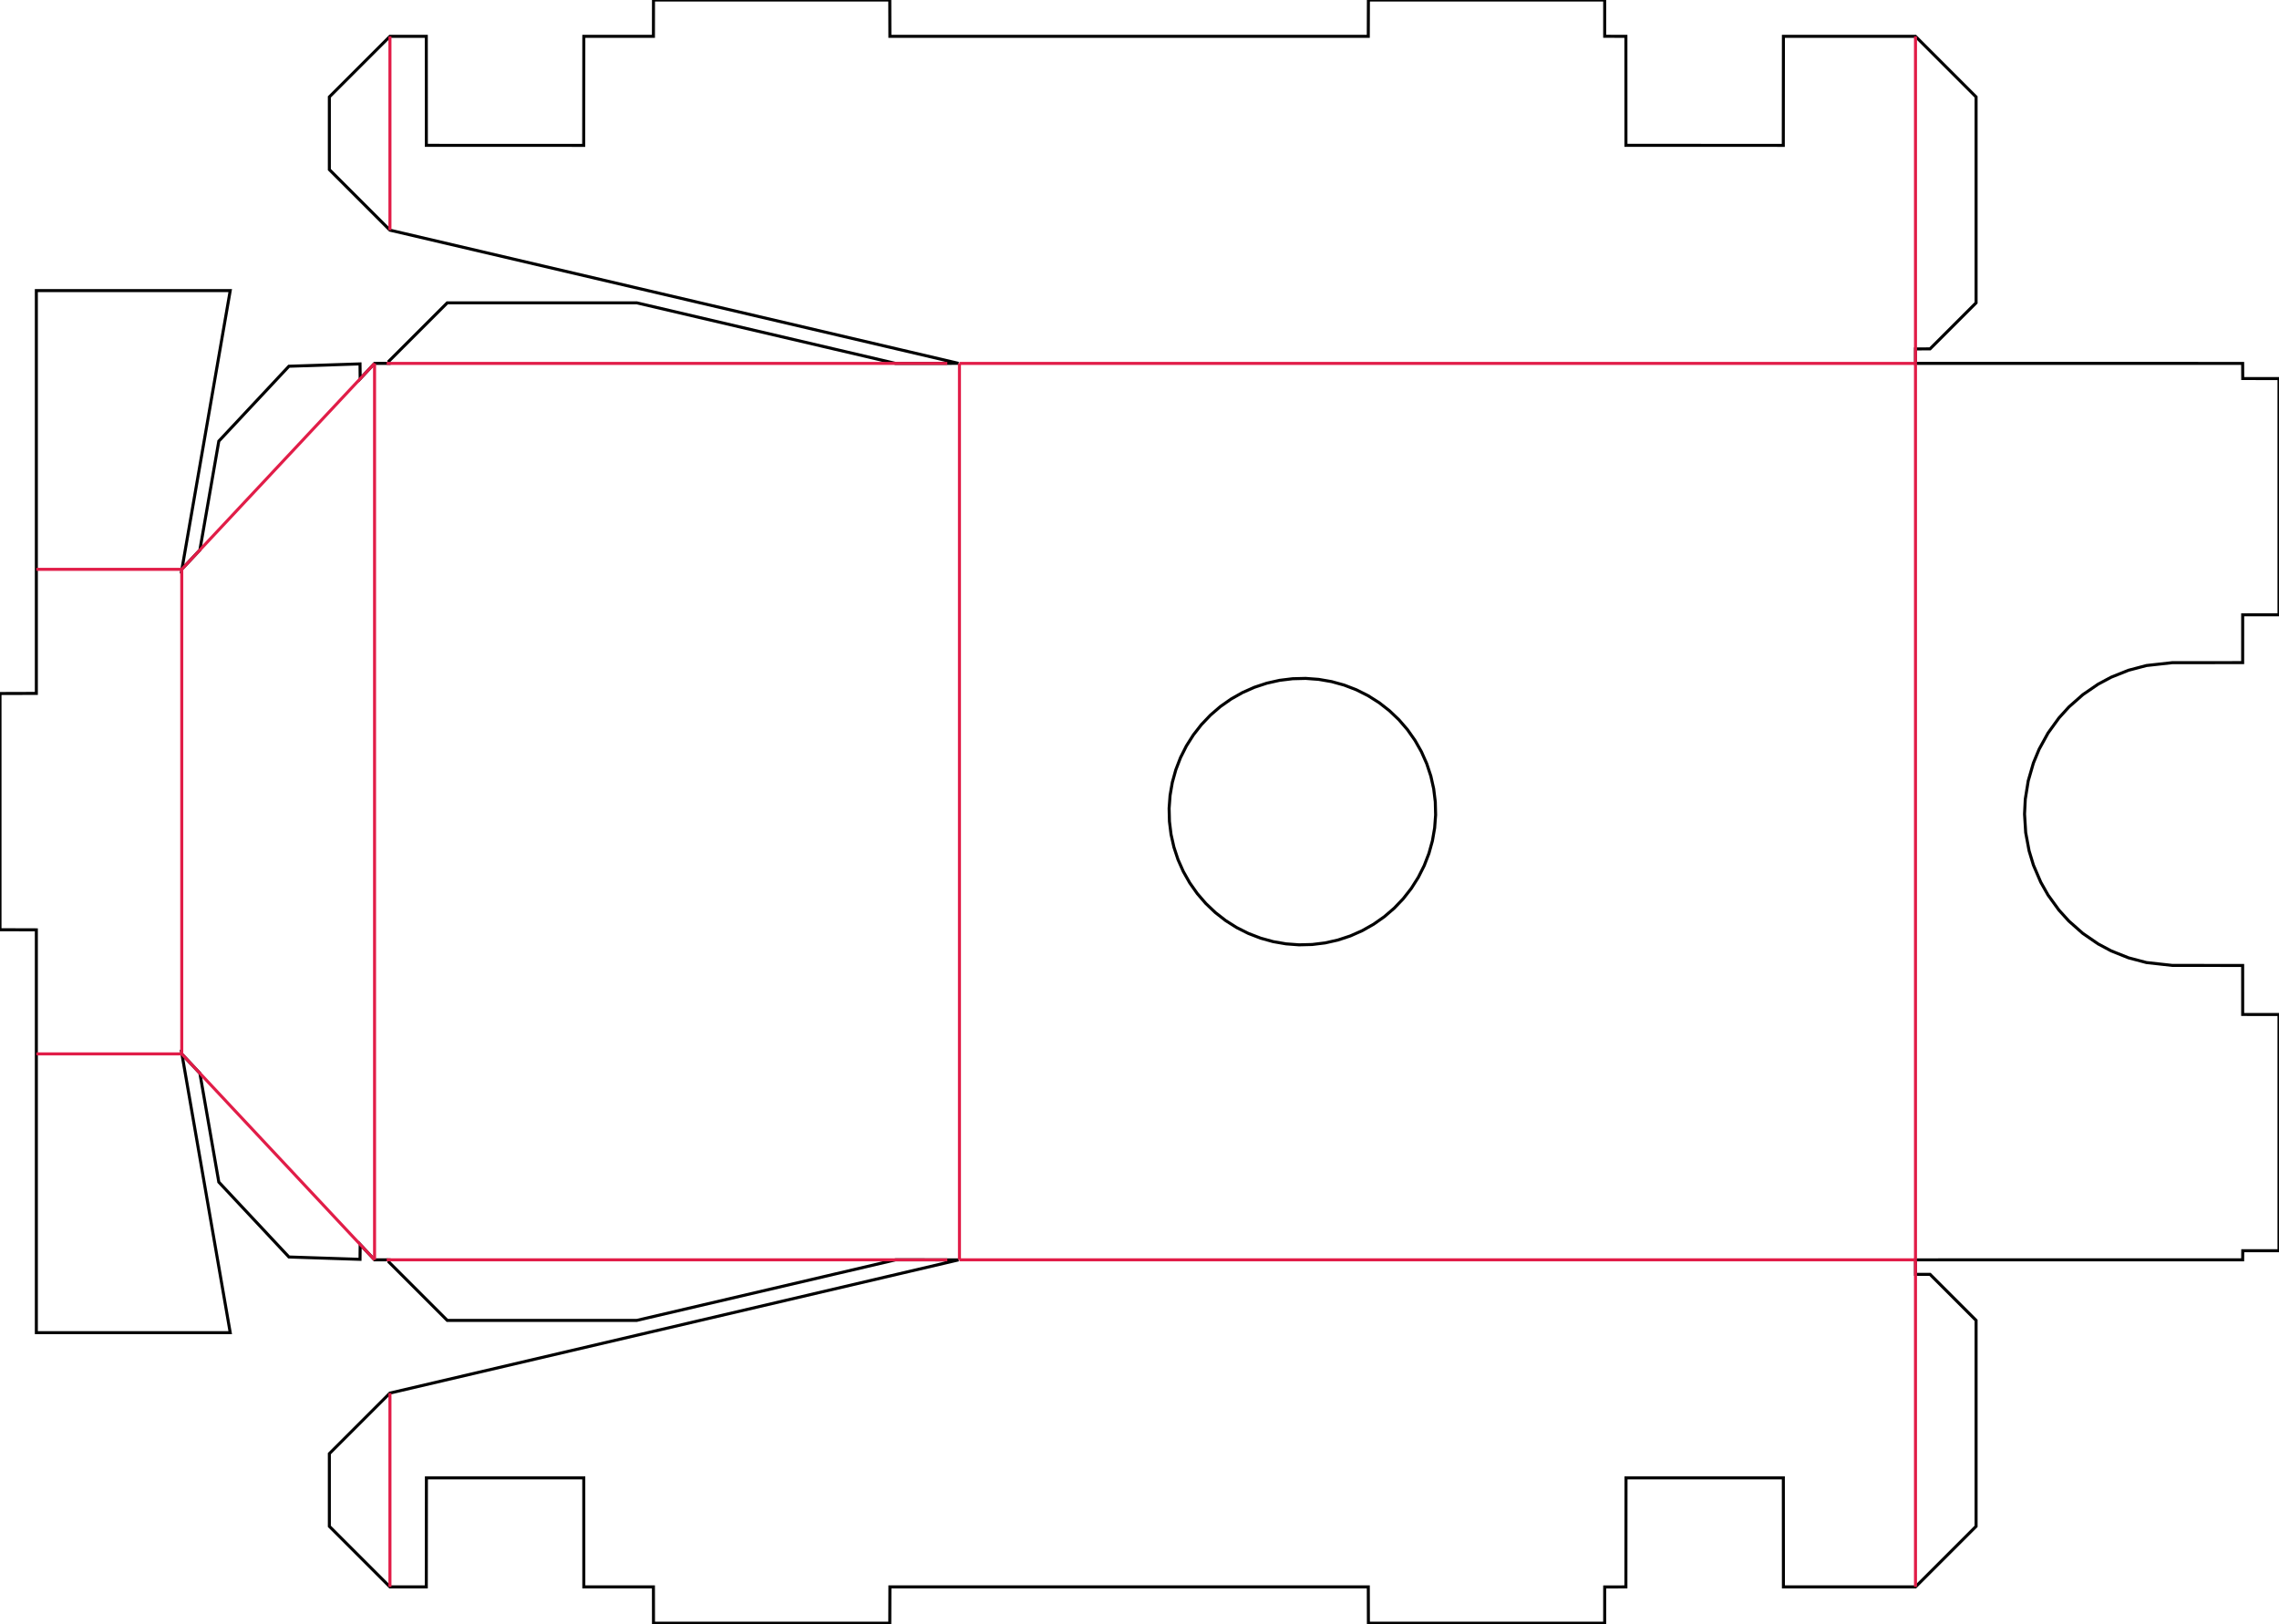
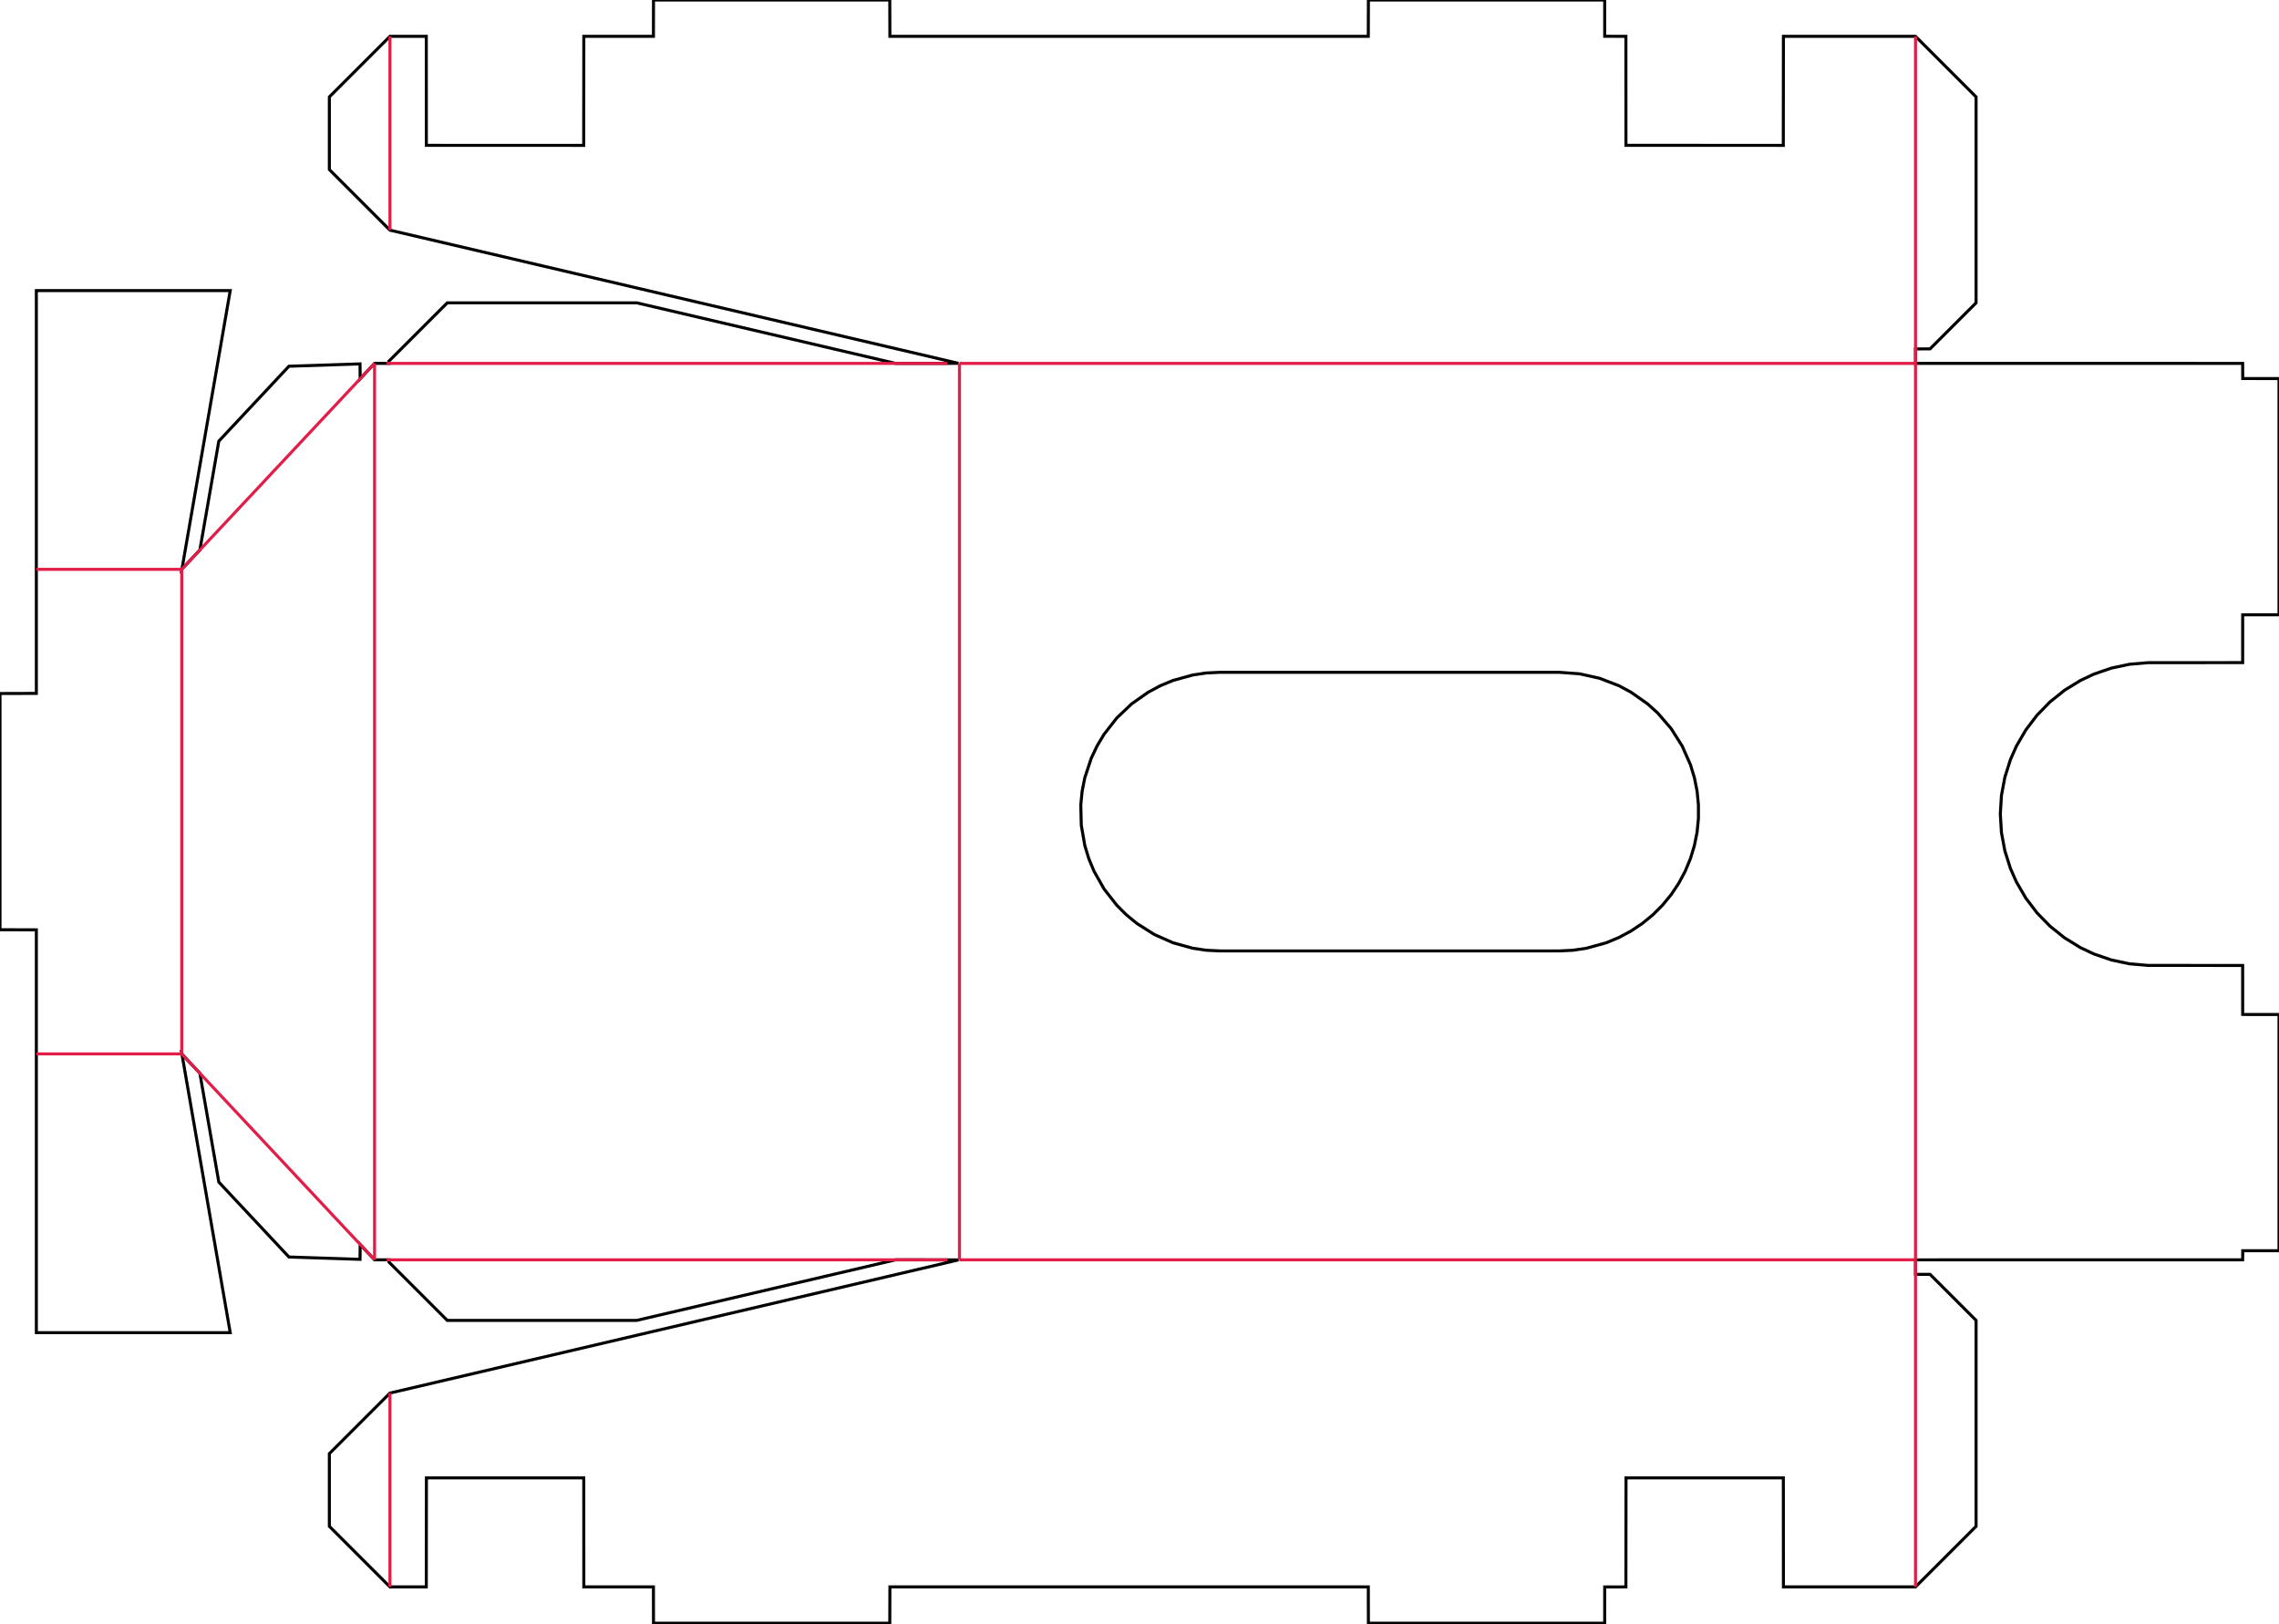
<svg xmlns="http://www.w3.org/2000/svg" width="188.08mm" height="134.00mm" viewBox="0 0 188.08 134.00">
  <g id="decoupe" fill="none" stroke="#000000" stroke-width="0.25">
-     <path d="M0.000,57.250 L0.000,76.750 L3.000,76.759 L3.000,110.012 L19.000,110.012 L15.015,87.021 L16.496,88.600 L18.058,97.584 L23.844,103.766 L29.711,103.960 L29.725,102.734 L30.911,104.000 L32.107,104.003 L32.095,104.184 L36.911,109.000 L52.552,109.000 L73.914,104.000 L79.104,104.006 L32.181,115.000 L27.181,120.000 L27.181,126.000 L32.181,131.000 L35.181,131.000 L35.191,122.000 L48.177,122.002 L48.181,131.000 L53.926,131.001 L53.931,134.000 L73.431,134.000 L73.441,131.000 L112.922,131.000 L112.931,134.000 L132.431,134.000 L132.432,131.005 L134.181,131.000 L134.191,122.000 L147.175,122.001 L147.181,131.000 L158.081,131.000 L163.081,126.000 L163.081,109.000 L159.281,105.200 L158.084,105.197 L158.084,104.003 L185.081,104.000 L185.089,103.250 L188.081,103.250 L188.081,83.750 L185.083,83.746 L185.081,79.700 L179.274,79.696 L177.142,79.460 L175.660,79.069 L174.237,78.500 L173.155,77.922 L171.891,77.054 L170.742,76.039 L169.918,75.130 L169.020,73.888 L168.416,72.820 L167.812,71.411 L167.456,70.237 L167.175,68.730 L167.081,67.200 L167.141,65.975 L167.385,64.461 L167.812,62.989 L168.281,61.855 L169.020,60.513 L169.918,59.270 L170.742,58.361 L171.891,57.346 L173.155,56.478 L174.237,55.900 L175.660,55.331 L177.142,54.940 L179.274,54.704 L185.081,54.700 L185.083,50.754 L188.081,50.750 L188.081,31.250 L185.087,31.249 L185.081,30.000 L158.084,29.997 L158.084,28.803 L159.281,28.800 L163.081,25.000 L163.081,8.000 L158.081,3.000 L147.181,3.000 L147.171,12.000 L134.185,11.998 L134.181,3.000 L132.432,2.995 L132.431,0.000 L112.931,0.000 L112.921,3.000 L73.440,3.000 L73.431,0.000 L53.931,0.000 L53.926,2.999 L48.181,3.000 L48.171,12.000 L35.186,11.999 L35.181,3.000 L32.181,3.000 L27.181,8.000 L27.181,14.000 L32.181,19.000 L79.103,29.995 L73.914,30.000 L52.552,25.000 L36.911,25.000 L32.095,29.816 L32.107,29.997 L30.911,30.000 L29.725,31.266 L29.711,30.040 L23.844,30.234 L18.058,36.416 L16.496,45.400 L15.015,46.979 L19.000,23.988 L3.000,23.988 L3.000,57.241 L0.000,57.250 Z" />
-     <path d="M118.398,68.346 L118.214,69.410 L117.926,70.450 L117.537,71.458 L117.052,72.422 L116.475,73.334 L115.810,74.185 L115.066,74.967 L114.249,75.672 L113.366,76.293 L112.427,76.825 L111.440,77.263 L110.415,77.601 L109.362,77.838 L108.290,77.970 L107.211,77.997 L106.135,77.917 L105.071,77.733 L104.031,77.445 L103.024,77.056 L102.059,76.571 L101.147,75.993 L100.296,75.329 L99.514,74.585 L98.809,73.768 L98.188,72.885 L97.656,71.946 L97.218,70.959 L96.880,69.934 L96.643,68.881 L96.511,67.809 L96.484,66.730 L96.564,65.654 L96.748,64.590 L97.036,63.550 L97.425,62.542 L97.910,61.578 L98.488,60.666 L99.152,59.815 L99.896,59.033 L100.713,58.328 L101.596,57.707 L102.535,57.175 L103.522,56.737 L104.547,56.398 L105.600,56.162 L106.672,56.030 L107.751,56.003 L108.827,56.083 L109.891,56.267 L110.931,56.555 L111.939,56.944 L112.903,57.429 L113.815,58.006 L114.666,58.671 L115.448,59.415 L116.153,60.232 L116.774,61.115 L117.306,62.054 L117.744,63.041 L118.083,64.066 L118.319,65.119 L118.451,66.191 L118.478,67.270 L118.398,68.346 Z" />
+     <path d="M0.000,57.250 L0.000,76.750 L3.000,76.759 L3.000,110.012 L19.000,110.012 L15.015,87.021 L16.496,88.600 L18.058,97.584 L23.844,103.766 L29.711,103.960 L29.725,102.734 L30.911,104.000 L32.107,104.003 L32.095,104.184 L36.911,109.000 L52.552,109.000 L73.914,104.000 L79.104,104.006 L32.181,115.000 L27.181,120.000 L27.181,126.000 L32.181,131.000 L35.181,131.000 L35.191,122.000 L48.177,122.002 L48.181,131.000 L53.926,131.001 L53.931,134.000 L73.431,134.000 L73.441,131.000 L112.922,131.000 L112.931,134.000 L132.431,134.000 L132.432,131.005 L134.181,131.000 L134.191,122.000 L147.175,122.001 L147.181,131.000 L158.081,131.000 L163.081,126.000 L163.081,109.000 L159.281,105.200 L158.084,105.197 L158.084,104.003 L185.081,104.000 L185.089,103.250 L188.081,103.250 L188.081,83.750 L185.083,83.746 L185.081,79.700 L177.274,79.696 L175.747,79.565 L174.247,79.247 L172.798,78.749 L171.688,78.224 L170.383,77.420 L169.187,76.462 L168.116,75.365 L167.188,74.145 L166.416,72.820 L165.919,71.699 L165.456,70.237 L165.175,68.730 L165.081,67.200 L165.175,65.670 L165.456,64.163 L165.919,62.701 L166.416,61.580 L167.188,60.255 L168.116,59.035 L169.187,57.938 L170.383,56.980 L171.688,56.176 L172.798,55.651 L174.247,55.153 L175.747,54.835 L177.274,54.704 L185.081,54.700 L185.083,50.754 L188.081,50.750 L188.081,31.250 L185.087,31.249 L185.081,30.000 L158.084,29.997 L158.084,28.803 L159.281,28.800 L163.081,25.000 L163.081,8.000 L158.081,3.000 L147.181,3.000 L147.171,12.000 L134.185,11.998 L134.181,3.000 L132.432,2.995 L132.431,0.000 L112.931,0.000 L112.921,3.000 L73.440,3.000 L73.431,0.000 L53.931,0.000 L53.926,2.999 L48.181,3.000 L48.171,12.000 L35.186,11.999 L35.181,3.000 L32.181,3.000 L27.181,8.000 L27.181,14.000 L32.181,19.000 L79.103,29.995 L73.914,30.000 L52.552,25.000 L36.911,25.000 L32.095,29.816 L32.107,29.997 L30.911,30.000 L29.725,31.266 L29.711,30.040 L23.844,30.234 L18.058,36.416 L16.496,45.400 L15.015,46.979 L19.000,23.988 L3.000,23.988 L3.000,57.241 L0.000,57.250 Z" />
+     <path d="M98.438,78.279 L96.807,77.828 L95.260,77.142 L93.830,76.237 L92.958,75.521 L92.160,74.723 L91.119,73.389 L90.285,71.917 L89.853,70.874 L89.526,69.794 L89.236,68.127 L89.195,66.435 L89.306,65.312 L89.526,64.206 L90.057,62.599 L90.539,61.579 L91.119,60.611 L92.160,59.277 L93.386,58.110 L94.769,57.136 L95.764,56.604 L96.807,56.172 L98.438,55.721 L99.554,55.555 L100.681,55.500 L128.681,55.500 L130.369,55.625 L132.020,55.995 L133.598,56.604 L134.593,57.136 L135.976,58.110 L136.813,58.868 L137.918,60.150 L138.823,61.579 L139.509,63.126 L139.836,64.205 L140.057,65.312 L140.167,66.435 L140.167,67.564 L140.057,68.687 L139.836,69.794 L139.509,70.874 L139.077,71.917 L138.545,72.912 L137.918,73.850 L137.202,74.723 L136.404,75.521 L135.532,76.237 L134.593,76.864 L133.598,77.396 L132.556,77.828 L130.924,78.279 L129.808,78.445 L128.681,78.500 L100.681,78.500 L99.554,78.445 L98.438,78.279 Z" />
  </g>
  <g id="plis" fill="none" stroke="#E11D48" stroke-width="0.25">
    <line x1="79.181" y1="30.000" x2="79.181" y2="104.000" />
    <line x1="30.911" y1="30.000" x2="30.911" y2="104.000" />
    <line x1="15.000" y1="47.000" x2="15.000" y2="87.000" />
    <line x1="158.081" y1="30.000" x2="158.081" y2="104.000" />
    <line x1="79.181" y1="104.000" x2="158.081" y2="104.000" />
    <line x1="79.181" y1="30.000" x2="158.081" y2="30.000" />
    <line x1="3.000" y1="87.000" x2="15.000" y2="87.000" />
    <line x1="3.000" y1="47.000" x2="15.000" y2="47.000" />
    <line x1="31.911" y1="104.000" x2="78.181" y2="104.000" />
    <line x1="15.000" y1="87.000" x2="30.911" y2="104.000" />
    <line x1="32.181" y1="115.000" x2="32.181" y2="131.000" />
    <line x1="158.081" y1="104.000" x2="158.081" y2="131.000" />
    <line x1="31.911" y1="30.000" x2="78.181" y2="30.000" />
    <line x1="15.000" y1="47.000" x2="30.911" y2="30.000" />
    <line x1="32.181" y1="19.000" x2="32.181" y2="3.000" />
    <line x1="158.081" y1="30.000" x2="158.081" y2="3.000" />
  </g>
</svg>
